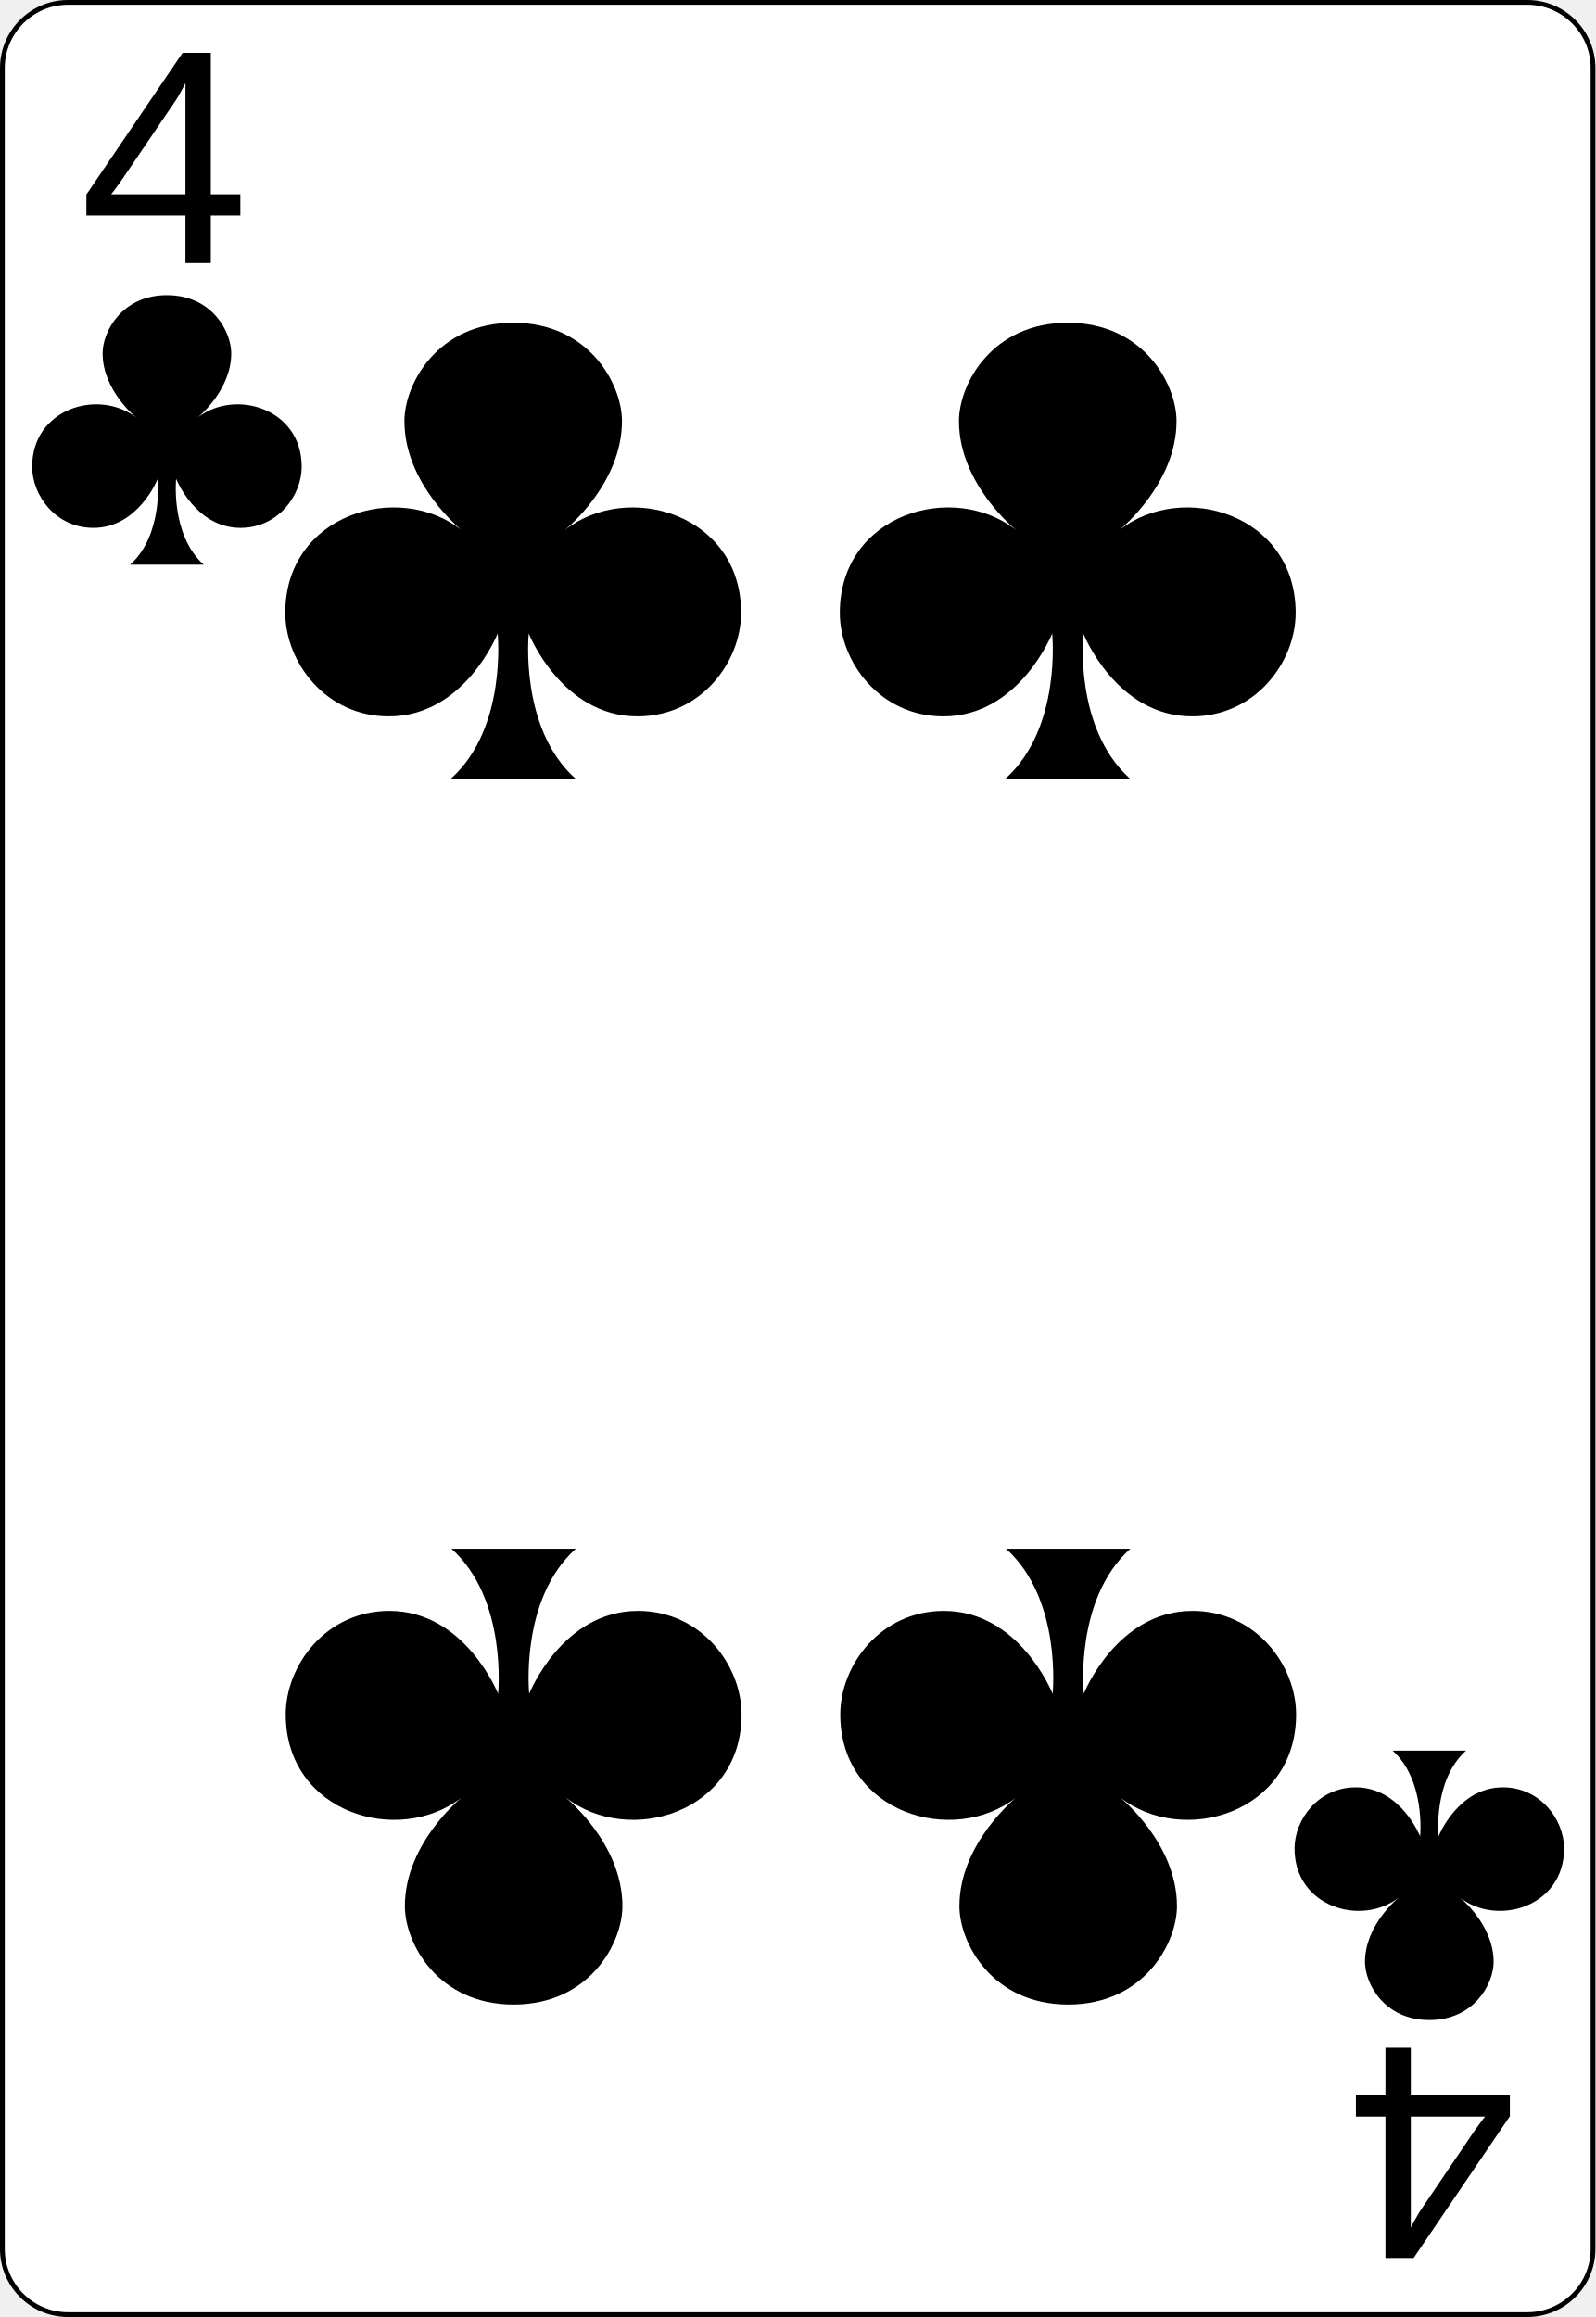
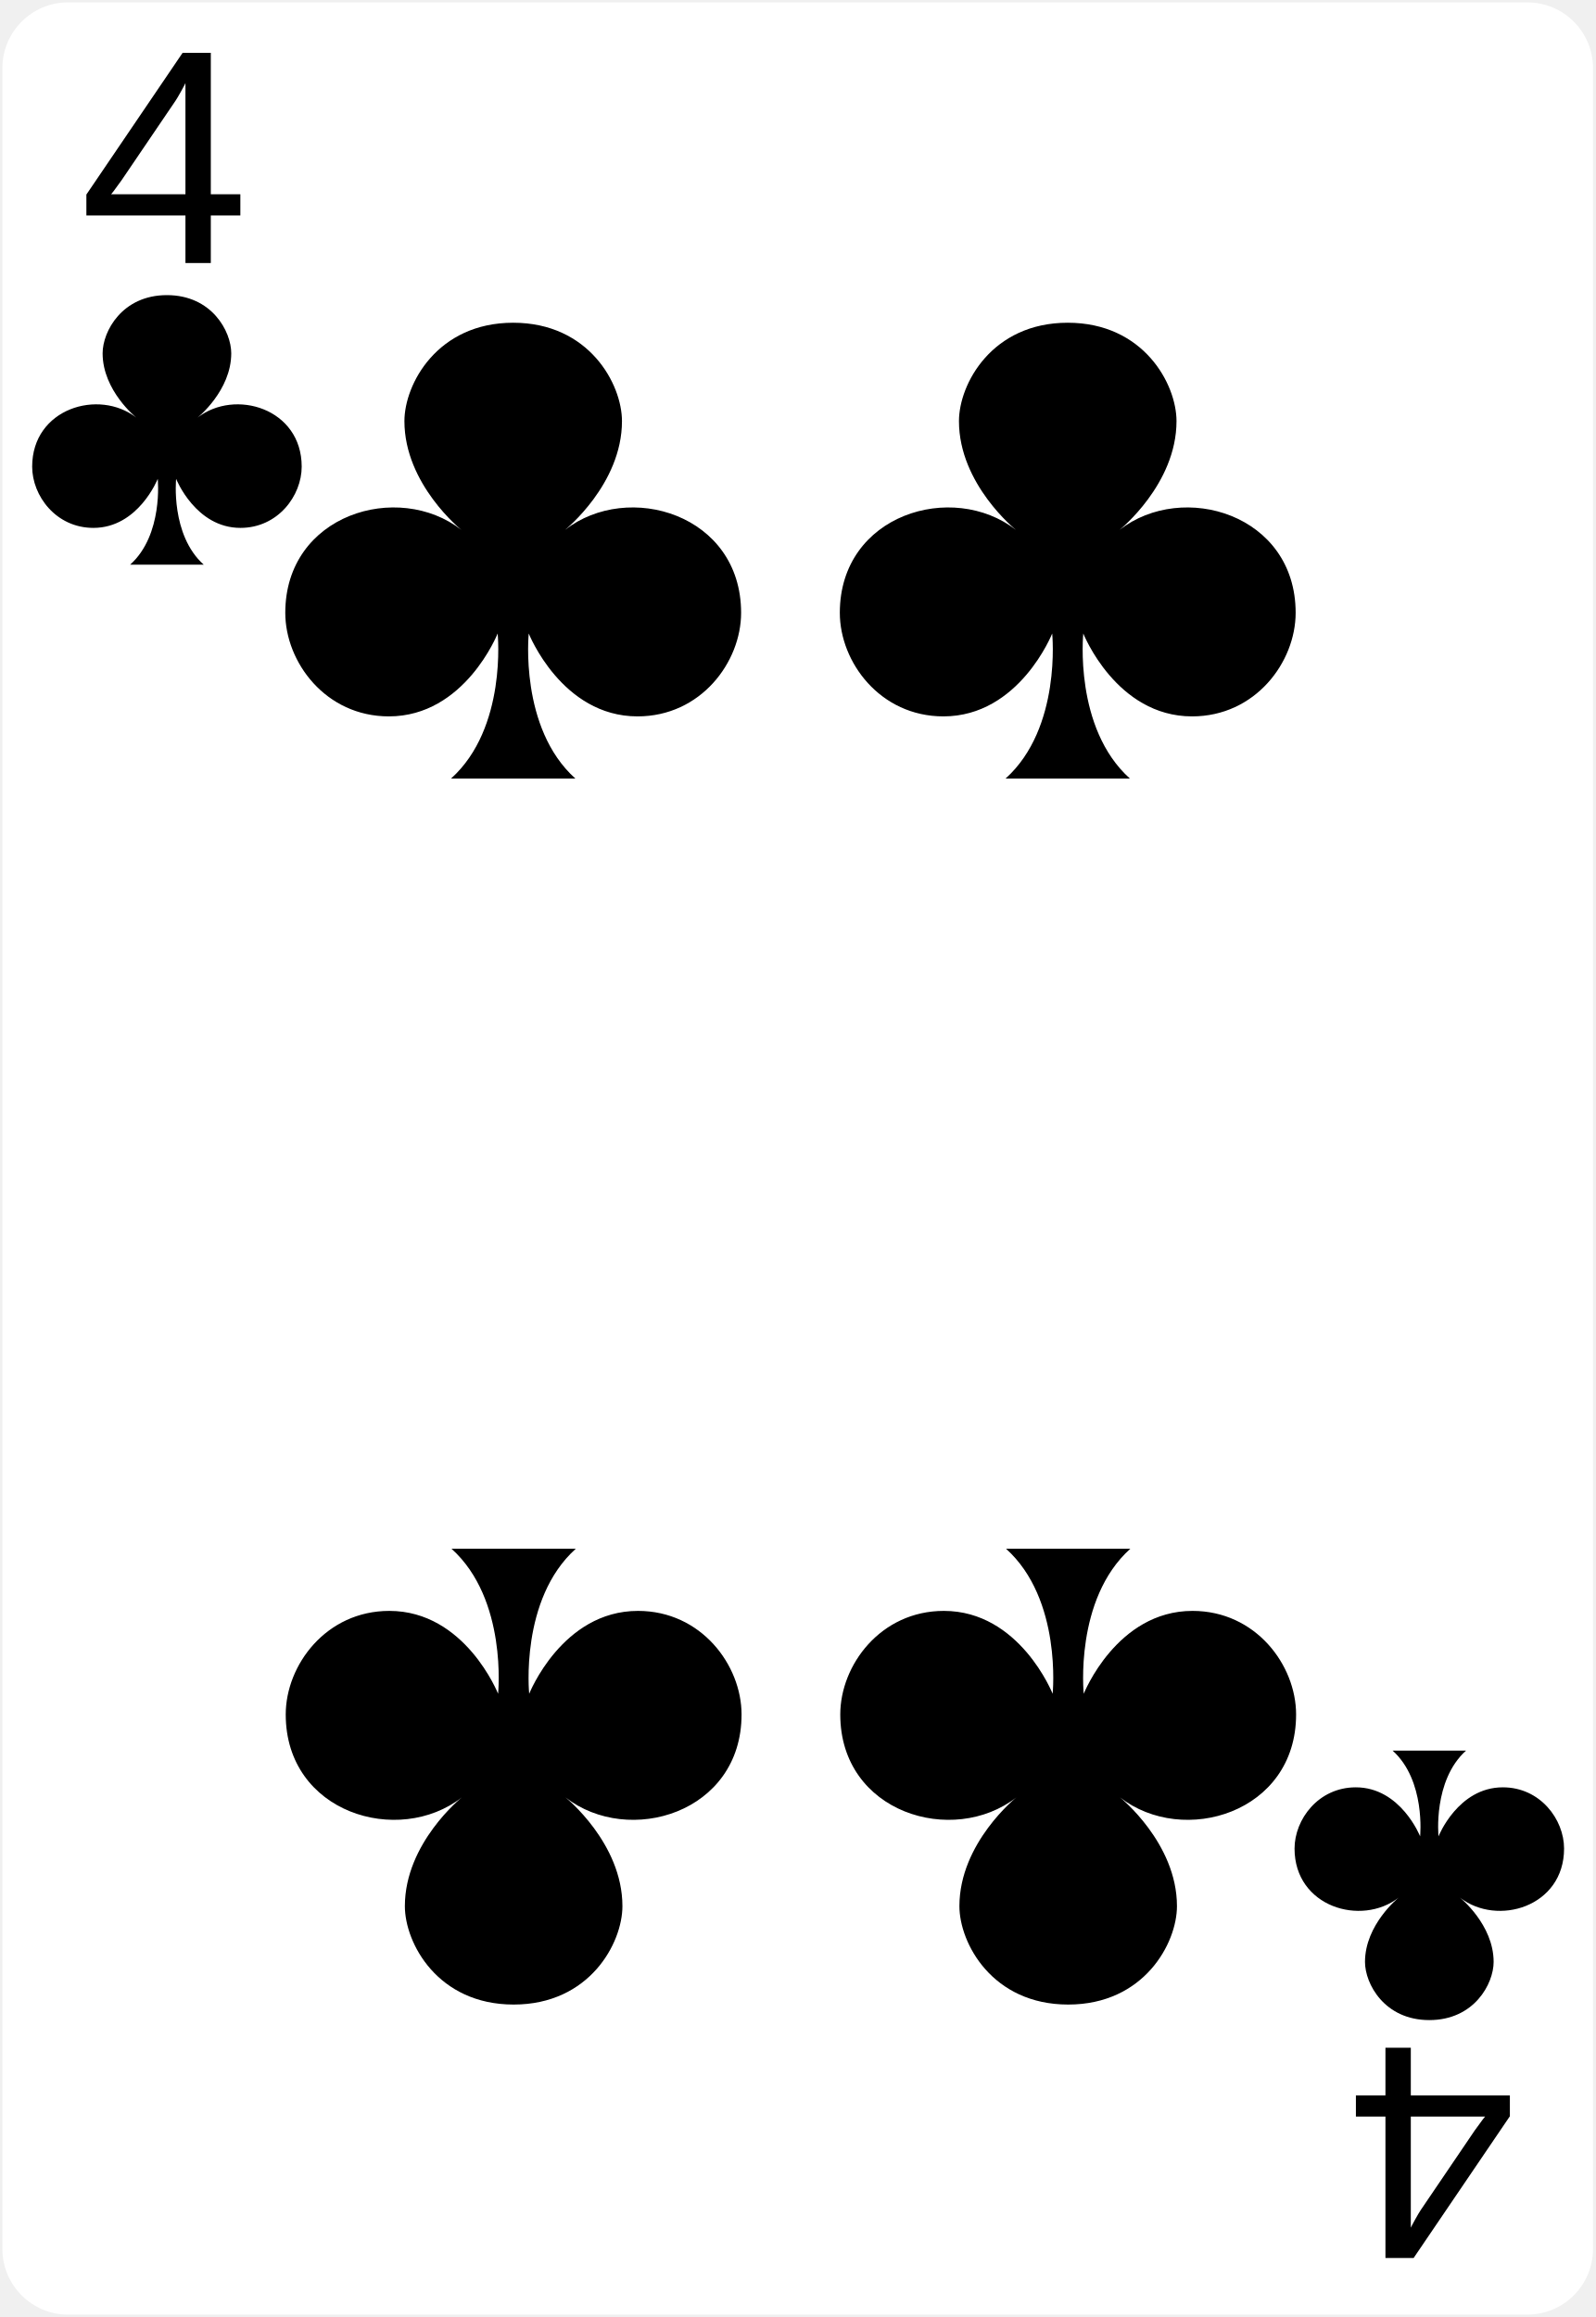
<svg xmlns="http://www.w3.org/2000/svg" xmlns:xlink="http://www.w3.org/1999/xlink" width="167.087pt" height="242.667pt" viewBox="0 0 167.087 242.667" xml:space="preserve" id="svg2" version="1.1">
  <defs id="defs41">
    <radialGradient xlink:href="#linearGradient2984" id="radialGradient3760" cx="48.231" cy="18.138" fx="48.231" fy="18.138" r="9.5" gradientUnits="userSpaceOnUse" gradientTransform="matrix(-1.560526,0.01828294,-0.02684055,-2.290953,123.9838,58.80911)" />
    <linearGradient id="linearGradient2984">
      <stop style="stop-color:#000000;stop-opacity:1;" offset="0" id="stop2986" />
      <stop style="stop-color:#000000;stop-opacity:0.656;" offset="1" id="stop2988" />
    </linearGradient>
    <radialGradient xlink:href="#linearGradient3784" id="radialGradient3792" cx="171.487" cy="511.223" fx="171.487" fy="511.223" r="81.903" gradientTransform="matrix(1.152989,-0.6739155,0.3948202,0.6754904,-233.6326,270.4008)" gradientUnits="userSpaceOnUse" />
    <linearGradient id="linearGradient3784">
      <stop style="stop-color:#ffffff;stop-opacity:0.534;" offset="0" id="stop3786" />
      <stop style="stop-color:#000000;stop-opacity:0;" offset="1" id="stop3788" />
    </linearGradient>
    <radialGradient r="81.903" fy="511.223" fx="171.487" cy="511.223" cx="171.487" gradientTransform="matrix(1.152989,-0.6739155,0.3948202,0.6754904,-233.6326,270.4008)" gradientUnits="userSpaceOnUse" id="radialGradient3855" xlink:href="#linearGradient3784-4" />
    <linearGradient id="linearGradient3784-4">
      <stop style="stop-color:#ffffff;stop-opacity:0.519;" offset="0" id="stop3786-8" />
      <stop style="stop-color:#000000;stop-opacity:0;" offset="1" id="stop3788-6" />
    </linearGradient>
    <radialGradient r="81.903" fy="461.841" fx="181.694" cy="461.841" cx="181.694" gradientTransform="matrix(1.152989,-0.6739155,0.3948202,0.6754904,-233.6326,270.4008)" gradientUnits="userSpaceOnUse" id="radialGradient3916" xlink:href="#linearGradient3784-3" />
    <linearGradient id="linearGradient3784-3">
      <stop style="stop-color:#ffffff;stop-opacity:0.702;" offset="0" id="stop3786-86" />
      <stop style="stop-color:#000000;stop-opacity:0;" offset="1" id="stop3788-2" />
    </linearGradient>
  </defs>
-   <g id="Layer_x0020_1" style="fill-rule:nonzero;clip-rule:nonzero;stroke:#000000;stroke-miterlimit:4;">
-     <path style="fill:#FFFFFF;stroke-width:0.5;" d="M166.837,235.548c0,3.777-3.087,6.869-6.871,6.869H7.111c-3.775,0-6.861-3.092-6.861-6.869V7.12C0.25,3.343,3.336,0.25,7.111,0.25h152.855    c3.784,0,6.871,3.093,6.871,6.87v228.428z" id="path5" />
+   <g id="Layer_x0020_1" style="fill-rule:nonzero;clip-rule:nonzero;stroke:none;stroke-miterlimit:4;">
+     <path style="fill:#FFFFFF;stroke:none;" d="M166.837,235.548c0,3.777-3.087,6.869-6.871,6.869H7.111c-3.775,0-6.861-3.092-6.861-6.869V7.12C0.25,3.343,3.336,0.25,7.111,0.25h152.855    c3.784,0,6.871,3.093,6.871,6.87v228.428z" id="path5" />
    <g style="stroke:none;" id="g7">
      <g id="g9">
				
			</g>
    </g>
    <g id="g15">
			
		</g>
    <g id="g19">
			
		</g>
    <g style="stroke:none;" id="g23">
      <g id="g25">
				
			</g>
    </g>
    <g style="stroke:none;" id="g31">
      <g id="g33">
				
			</g>
    </g>
  </g>
  <text xml:space="preserve" style="font-size:32px;font-style:normal;font-weight:normal;line-height:125%;letter-spacing:0px;word-spacing:0px;fill:#000000;fill-opacity:1;stroke:none;font-family:Bitstream Vera Sans" x="8.311" y="27.548" id="text3788">
    <tspan id="tspan3790" x="8.311" y="27.548" style="font-style:normal;font-variant:normal;font-weight:normal;font-stretch:normal;font-family:Arial;-inkscape-font-specification:Arial">4</tspan>
  </text>
  <g transform="matrix(1.485651,0,0,1.485651,-54.02466,10.01807)" id="layer1-1-4">
    <path id="cl-9" d="m 50.291,22.698 c 0,0 2.375,-1.9 2.375,-4.534 0,-1.542 -1.369,-4.102 -4.534,-4.102 -3.165,0 -4.534,2.561 -4.534,4.102 0,2.634 2.375,4.534 2.375,4.534 -2.638,-2.055 -7.341,-0.652 -7.341,3.455 0,2.056 1.68,4.318 4.318,4.318 3.165,0 4.534,-3.455 4.534,-3.455 0,0 0.402,3.938 -1.943,6.046 h 5.182 c -2.345,-2.107 -1.943,-6.046 -1.943,-6.046 0,0 1.369,3.455 4.534,3.455 2.639,0 4.318,-2.263 4.318,-4.318 0,-4.107 -4.703,-5.51 -7.341,-3.455 z" style="fill:#000000" />
  </g>
  <text xml:space="preserve" style="font-size:32px;font-style:normal;font-weight:normal;line-height:125%;letter-spacing:0px;word-spacing:0px;fill:#000000;fill-opacity:1;stroke:none;font-family:Bitstream Vera Sans" x="-158.864" y="-214.467" id="text3788-8" transform="scale(-1,-1)">
    <tspan id="tspan3790-7" x="-158.864" y="-214.467" style="font-style:normal;font-variant:normal;font-weight:normal;font-stretch:normal;font-family:Arial;-inkscape-font-specification:Arial">4</tspan>
  </text>
  <g transform="matrix(-1.485651,0,0,-1.485651,221.1992,232.4618)" id="layer1-1-4-1">
    <path id="cl-9-7" d="m 50.291,22.698 c 0,0 2.375,-1.9 2.375,-4.534 0,-1.542 -1.369,-4.102 -4.534,-4.102 -3.165,0 -4.534,2.561 -4.534,4.102 0,2.634 2.375,4.534 2.375,4.534 -2.638,-2.055 -7.341,-0.652 -7.341,3.455 0,2.056 1.68,4.318 4.318,4.318 3.165,0 4.534,-3.455 4.534,-3.455 0,0 0.402,3.938 -1.943,6.046 h 5.182 c -2.345,-2.107 -1.943,-6.046 -1.943,-6.046 0,0 1.369,3.455 4.534,3.455 2.639,0 4.318,-2.263 4.318,-4.318 0,-4.107 -4.703,-5.51 -7.341,-3.455 z" style="fill:#000000" />
  </g>
  <g transform="matrix(2.512578,0,0,2.512578,-67.18839,-1.531116)" id="layer1-1-4-8">
    <path id="cl-9-8" d="m 50.291,22.698 c 0,0 2.375,-1.9 2.375,-4.534 0,-1.542 -1.369,-4.102 -4.534,-4.102 -3.165,0 -4.534,2.561 -4.534,4.102 0,2.634 2.375,4.534 2.375,4.534 -2.638,-2.055 -7.341,-0.652 -7.341,3.455 0,2.056 1.68,4.318 4.318,4.318 3.165,0 4.534,-3.455 4.534,-3.455 0,0 0.402,3.938 -1.943,6.046 h 5.182 c -2.345,-2.107 -1.943,-6.046 -1.943,-6.046 0,0 1.369,3.455 4.534,3.455 2.639,0 4.318,-2.263 4.318,-4.318 0,-4.107 -4.703,-5.51 -7.341,-3.455 z" style="fill:#000000" />
  </g>
  <g transform="matrix(-2.512578,0,0,-2.512578,174.7295,245.2751)" id="layer1-1-4-8-0">
    <path id="cl-9-8-6" d="m 50.291,22.698 c 0,0 2.375,-1.9 2.375,-4.534 0,-1.542 -1.369,-4.102 -4.534,-4.102 -3.165,0 -4.534,2.561 -4.534,4.102 0,2.634 2.375,4.534 2.375,4.534 -2.638,-2.055 -7.341,-0.652 -7.341,3.455 0,2.056 1.68,4.318 4.318,4.318 3.165,0 4.534,-3.455 4.534,-3.455 0,0 0.402,3.938 -1.943,6.046 h 5.182 c -2.345,-2.107 -1.943,-6.046 -1.943,-6.046 0,0 1.369,3.455 4.534,3.455 2.639,0 4.318,-2.263 4.318,-4.318 0,-4.107 -4.703,-5.51 -7.341,-3.455 z" style="fill:#000000" />
  </g>
  <g transform="matrix(2.512578,0,0,2.512578,-9.111586,-1.531113)" id="layer1-1-4-8-2">
    <path id="cl-9-8-66" d="m 50.291,22.698 c 0,0 2.375,-1.9 2.375,-4.534 0,-1.542 -1.369,-4.102 -4.534,-4.102 -3.165,0 -4.534,2.561 -4.534,4.102 0,2.634 2.375,4.534 2.375,4.534 -2.638,-2.055 -7.341,-0.652 -7.341,3.455 0,2.056 1.68,4.318 4.318,4.318 3.165,0 4.534,-3.455 4.534,-3.455 0,0 0.402,3.938 -1.943,6.046 h 5.182 c -2.345,-2.107 -1.943,-6.046 -1.943,-6.046 0,0 1.369,3.455 4.534,3.455 2.639,0 4.318,-2.263 4.318,-4.318 0,-4.107 -4.703,-5.51 -7.341,-3.455 z" style="fill:#000000" />
  </g>
  <g transform="matrix(-2.512578,0,0,-2.512578,232.8063,245.2751)" id="layer1-1-4-8-0-4">
    <path id="cl-9-8-6-9" d="m 50.291,22.698 c 0,0 2.375,-1.9 2.375,-4.534 0,-1.542 -1.369,-4.102 -4.534,-4.102 -3.165,0 -4.534,2.561 -4.534,4.102 0,2.634 2.375,4.534 2.375,4.534 -2.638,-2.055 -7.341,-0.652 -7.341,3.455 0,2.056 1.68,4.318 4.318,4.318 3.165,0 4.534,-3.455 4.534,-3.455 0,0 0.402,3.938 -1.943,6.046 h 5.182 c -2.345,-2.107 -1.943,-6.046 -1.943,-6.046 0,0 1.369,3.455 4.534,3.455 2.639,0 4.318,-2.263 4.318,-4.318 0,-4.107 -4.703,-5.51 -7.341,-3.455 z" style="fill:#000000" />
  </g>
</svg>
